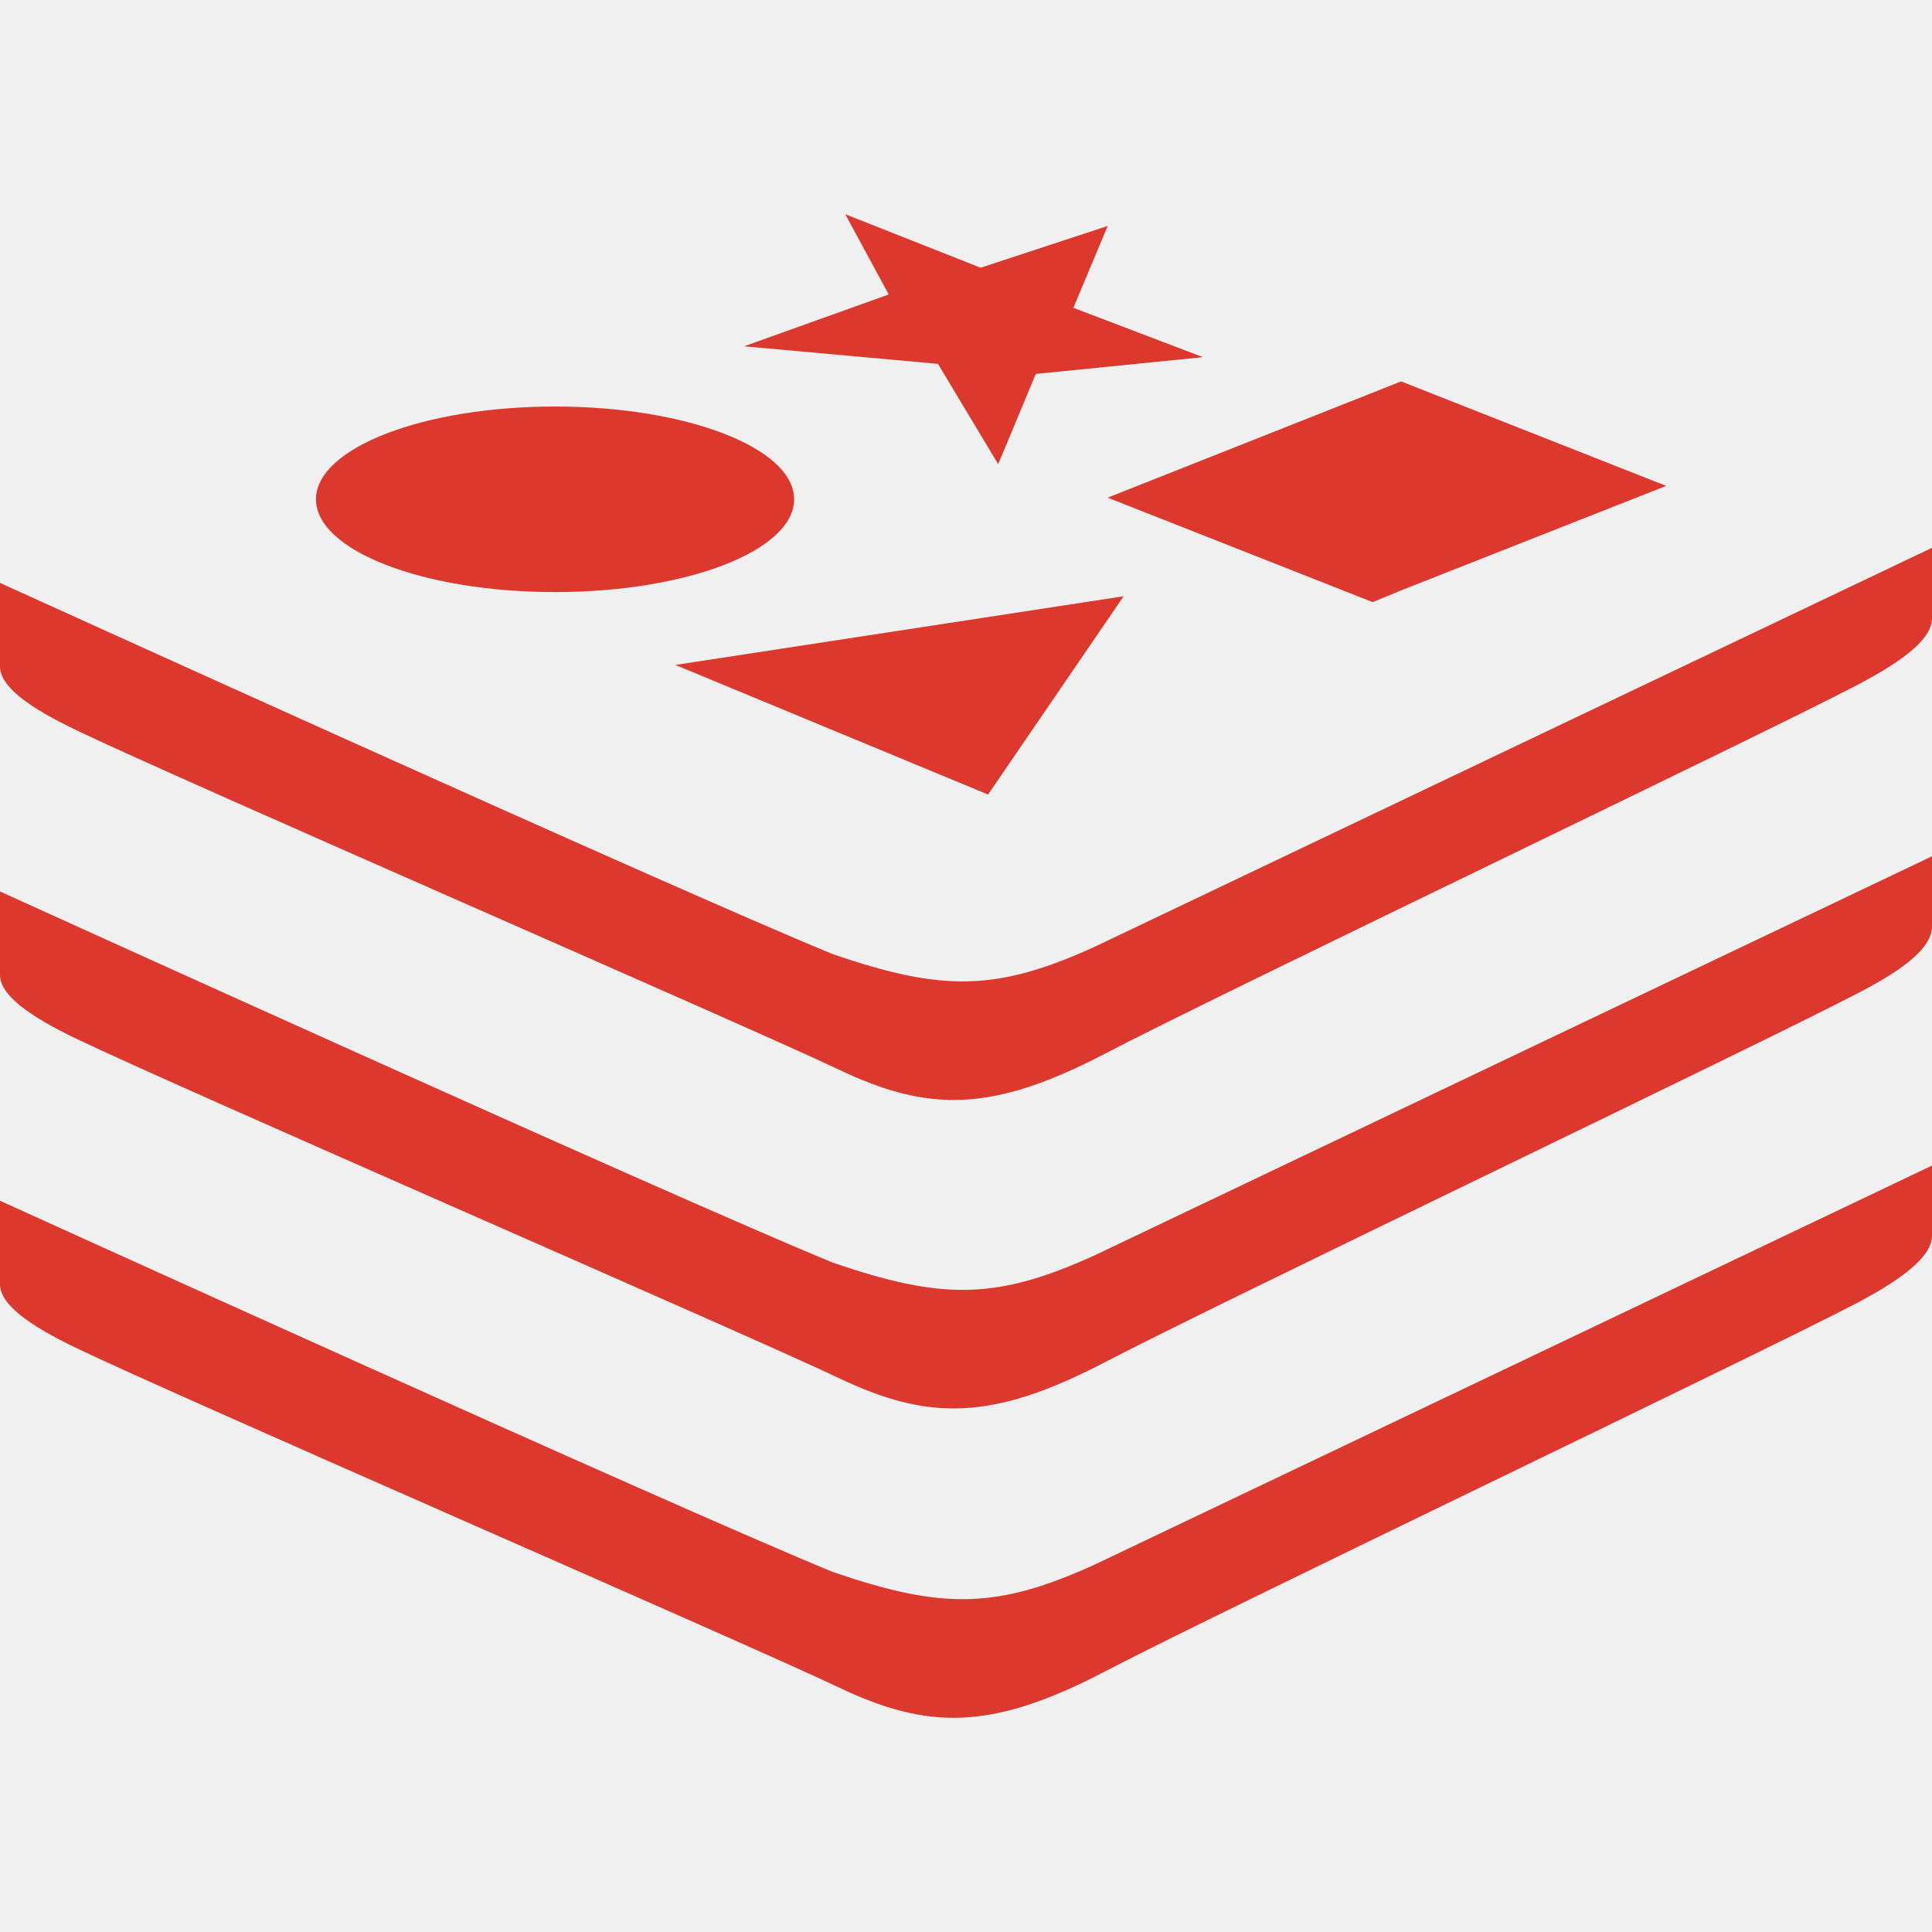
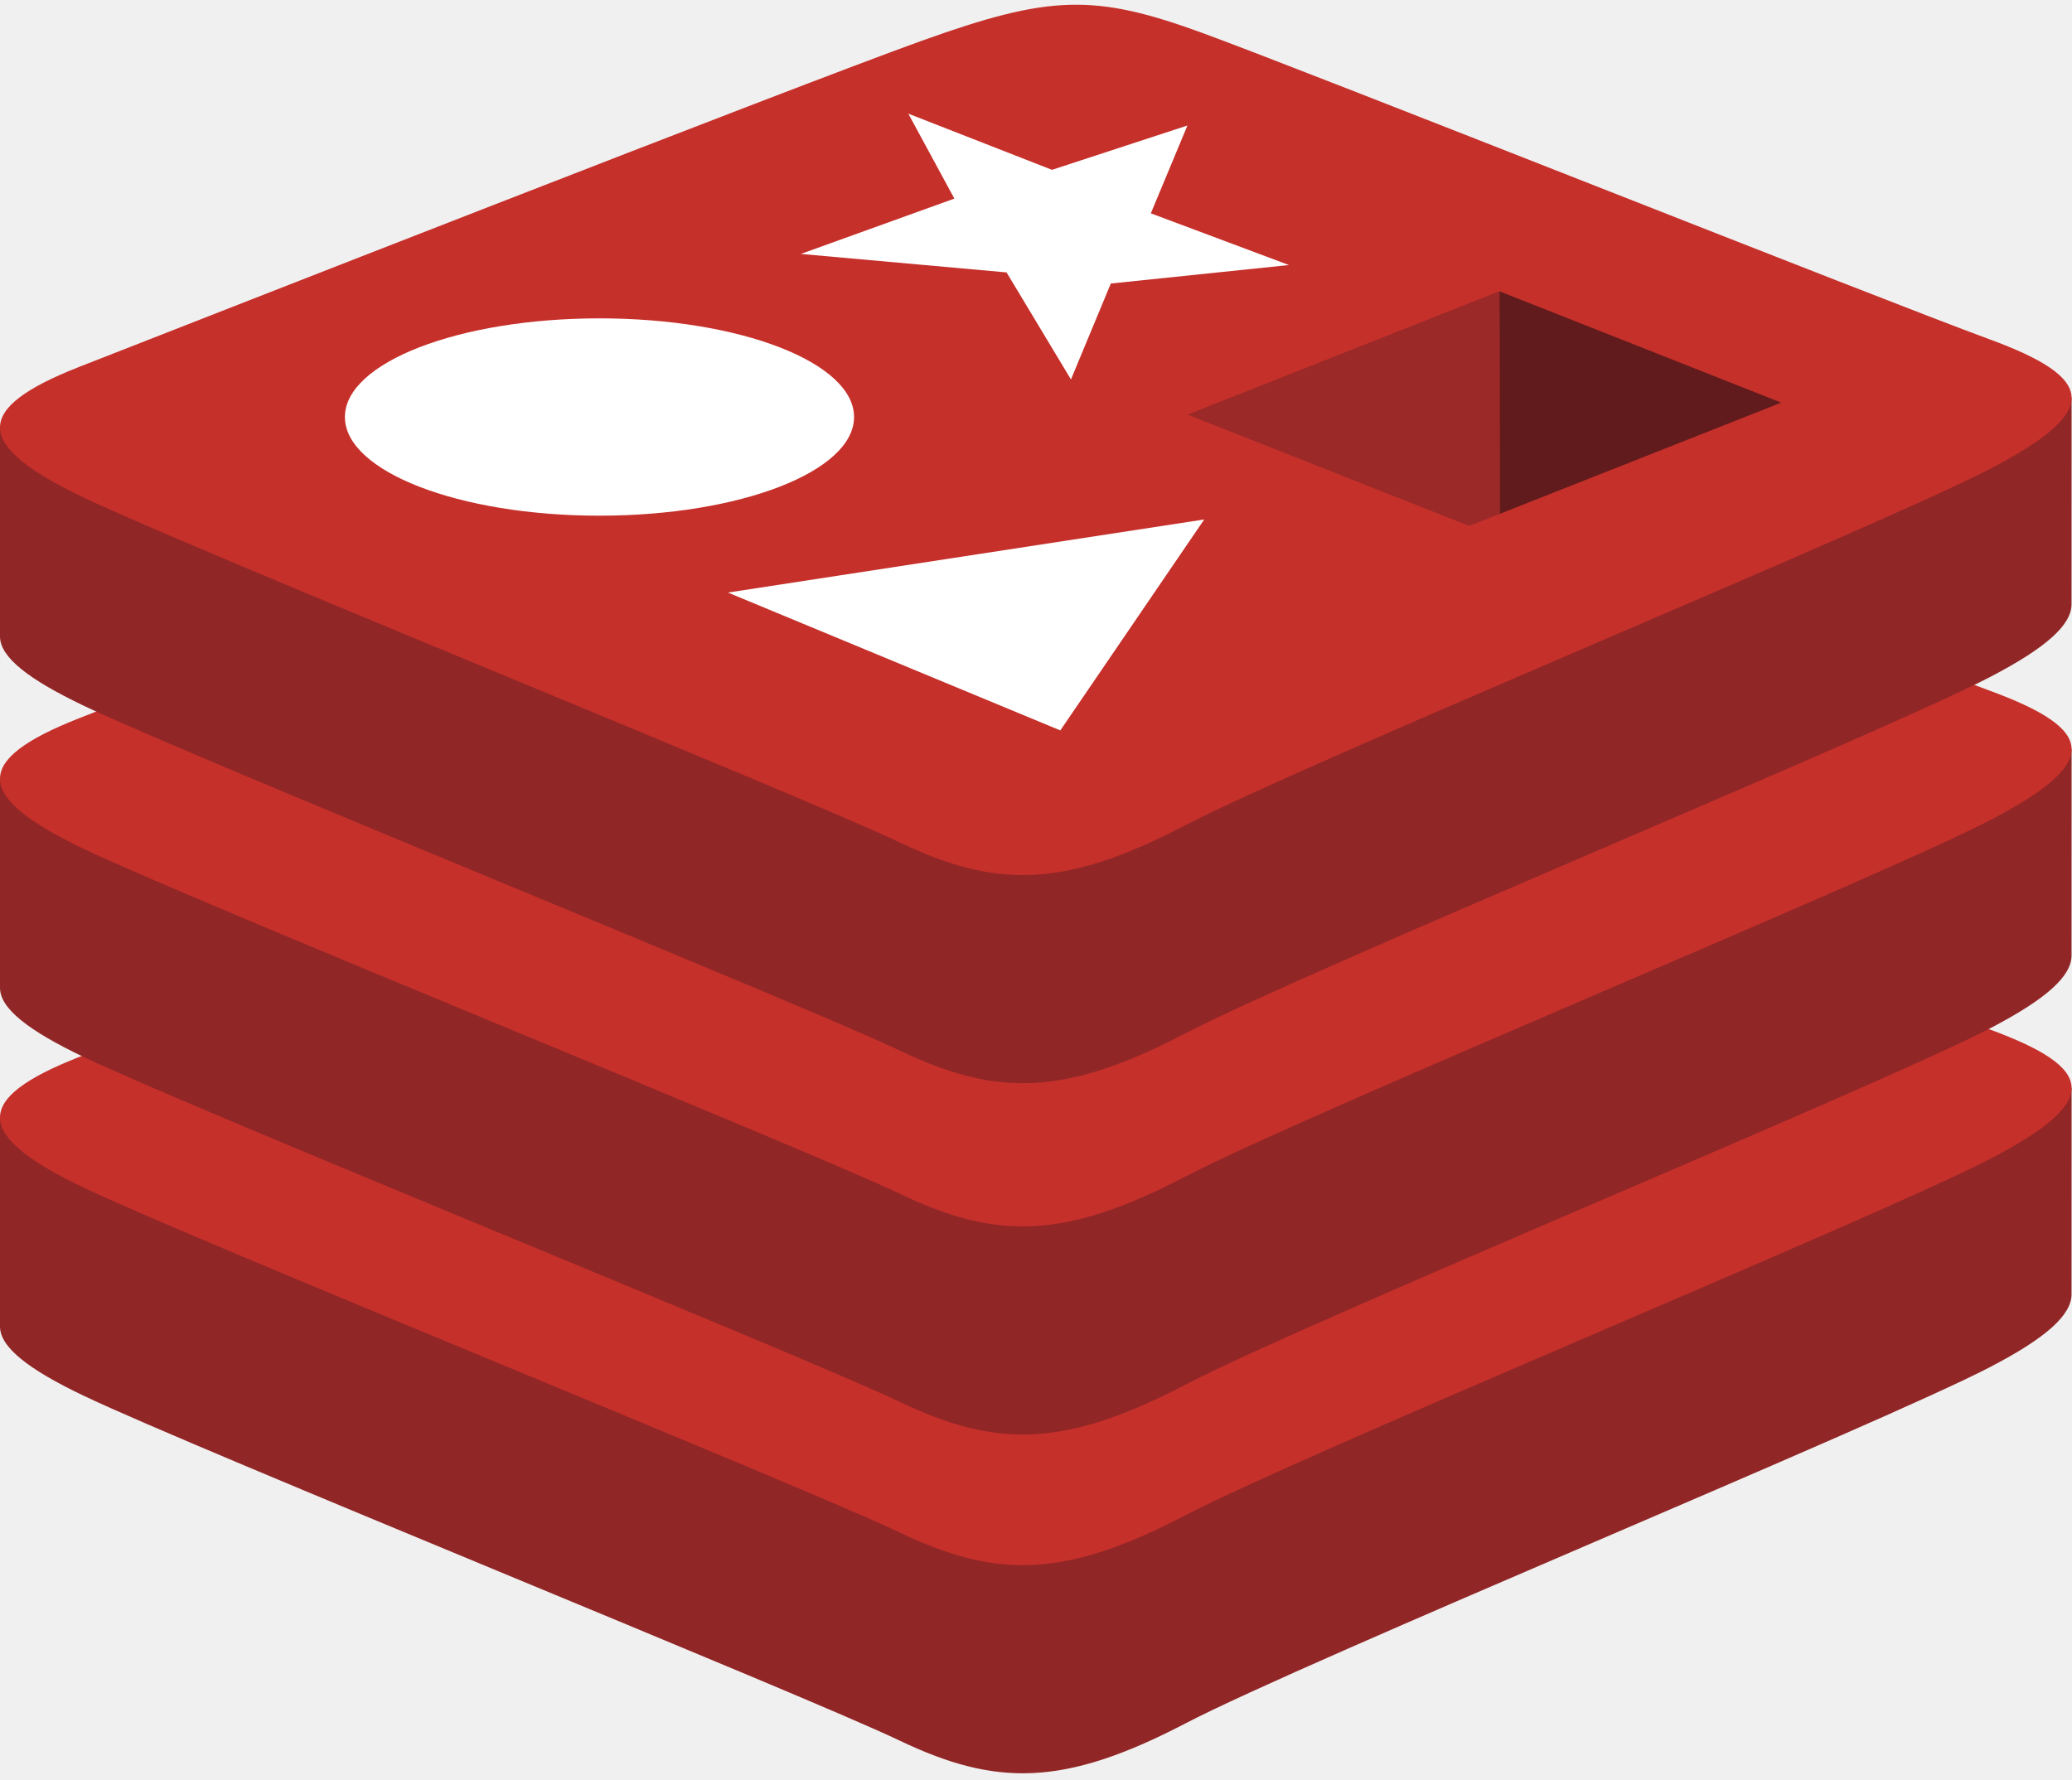
- <svg xmlns="http://www.w3.org/2000/svg" role="img" viewBox="0 0 24 24" fill="#DC382D">
-   <path d="M10.5 2.661l.54.997-1.797.644 2.409.218.748 1.246.467-1.121 2.077-.208-1.61-.613.426-1.017-1.578.519zm6.905 2.077L13.76 6.182l3.292 1.298.353-.146 3.293-1.298zm-10.51.312a2.97 1.153 0 0 0-2.97 1.152 2.97 1.153 0 0 0 2.97 1.153 2.97 1.153 0 0 0 2.97-1.153 2.97 1.153 0 0 0-2.97-1.152zM24 6.805s-8.983 4.278-10.395 4.953c-1.226.561-1.901.561-3.261.094C8.318 11.022 0 7.241 0 7.241v1.038c0 .24.332.499.966.8 1.277.613 8.34 3.677 9.45 4.206 1.112.53 1.9.54 3.313-.197 1.412-.738 8.049-3.905 9.326-4.57.654-.342.945-.602.945-.84zm-10.042.602L8.39 8.26l3.884 1.61zM24 10.637s-8.983 4.279-10.395 4.954c-1.226.56-1.901.56-3.261.093C8.318 14.854 0 11.074 0 11.074v1.038c0 .238.332.498.966.8 1.277.612 8.34 3.676 9.45 4.205 1.112.53 1.9.54 3.313-.197 1.412-.737 8.049-3.905 9.326-4.57.654-.332.945-.602.945-.84zm0 3.842l-10.395 4.954c-1.226.56-1.901.56-3.261.094C8.318 18.696 0 14.916 0 14.916v1.038c0 .239.332.499.966.8 1.277.613 8.34 3.676 9.45 4.206 1.112.53 1.9.54 3.313-.198 1.412-.737 8.049-3.904 9.326-4.569.654-.343.945-.613.945-.841z" />
+ <svg xmlns="http://www.w3.org/2000/svg" width="2500" height="2148" viewBox="0 0 256 220" preserveAspectRatio="xMinYMin meet">
+   <path d="M245.97 168.943c-13.662 7.121-84.434 36.22-99.501 44.075-15.067 7.856-23.437 7.78-35.34 2.09-11.902-5.69-87.216-36.112-100.783-42.597C3.566 169.271 0 166.535 0 163.951v-25.876s98.05-21.345 113.879-27.024c15.828-5.679 21.32-5.884 34.79-.95 13.472 4.936 94.018 19.468 107.331 24.344l-.006 25.51c.002 2.558-3.07 5.364-10.024 8.988" fill="#912626" />
+   <path d="M245.965 143.22c-13.661 7.118-84.431 36.218-99.498 44.072-15.066 7.857-23.436 7.78-35.338 2.09-11.903-5.686-87.214-36.113-100.78-42.594-13.566-6.485-13.85-10.948-.524-16.166 13.326-5.22 88.224-34.605 104.055-40.284 15.828-5.677 21.319-5.884 34.789-.948 13.471 4.934 83.819 32.935 97.13 37.81 13.316 4.881 13.827 8.9.166 16.02" fill="#C6302B" />
+   <path d="M245.97 127.074c-13.662 7.122-84.434 36.22-99.501 44.078-15.067 7.853-23.437 7.777-35.34 2.087-11.903-5.687-87.216-36.112-100.783-42.597C3.566 127.402 0 124.67 0 122.085V96.206s98.05-21.344 113.879-27.023c15.828-5.679 21.32-5.885 34.79-.95C162.142 73.168 242.688 87.697 256 92.574l-.006 25.513c.002 2.557-3.07 5.363-10.024 8.987" fill="#912626" />
+   <path d="M245.965 101.351c-13.661 7.12-84.431 36.218-99.498 44.075-15.066 7.854-23.436 7.777-35.338 2.087-11.903-5.686-87.214-36.112-100.78-42.594-13.566-6.483-13.85-10.947-.524-16.167C23.151 83.535 98.05 54.148 113.88 48.47c15.828-5.678 21.319-5.884 34.789-.949 13.471 4.934 83.819 32.933 97.13 37.81 13.316 4.88 13.827 8.9.166 16.02" fill="#C6302B" />
+   <path d="M245.97 83.653c-13.662 7.12-84.434 36.22-99.501 44.078-15.067 7.854-23.437 7.777-35.34 2.087-11.903-5.687-87.216-36.113-100.783-42.595C3.566 83.98 0 81.247 0 78.665v-25.88s98.05-21.343 113.879-27.021c15.828-5.68 21.32-5.884 34.79-.95C162.142 29.749 242.688 44.278 256 49.155l-.006 25.512c.002 2.555-3.07 5.361-10.024 8.986" fill="#912626" />
+   <path d="M245.965 57.93c-13.661 7.12-84.431 36.22-99.498 44.074-15.066 7.854-23.436 7.777-35.338 2.09C99.227 98.404 23.915 67.98 10.35 61.497-3.217 55.015-3.5 50.55 9.825 45.331 23.151 40.113 98.05 10.73 113.88 5.05c15.828-5.679 21.319-5.883 34.789-.948 13.471 4.935 83.819 32.934 97.13 37.811 13.316 4.876 13.827 8.897.166 16.017" fill="#C6302B" />
+   <path d="M159.283 32.757l-22.01 2.285-4.927 11.856-7.958-13.23-25.415-2.284 18.964-6.839-5.69-10.498 17.755 6.944 16.738-5.48-4.524 10.855 17.067 6.391M131.032 90.275L89.955 73.238l58.86-9.035-17.783 26.072M74.082 39.347c17.375 0 31.46 5.46 31.46 12.194 0 6.736-14.085 12.195-31.46 12.195s-31.46-5.46-31.46-12.195c0-6.734 14.085-12.194 31.46-12.194" fill="#FFF" />
+   <path d="M185.295 35.998l34.836 13.766-34.806 13.753-.03-27.52" fill="#621B1C" />
+   <path d="M146.755 51.243l38.54-15.245.03 27.519-3.779 1.478-34.791-13.752" fill="#9A2928" />
</svg>
